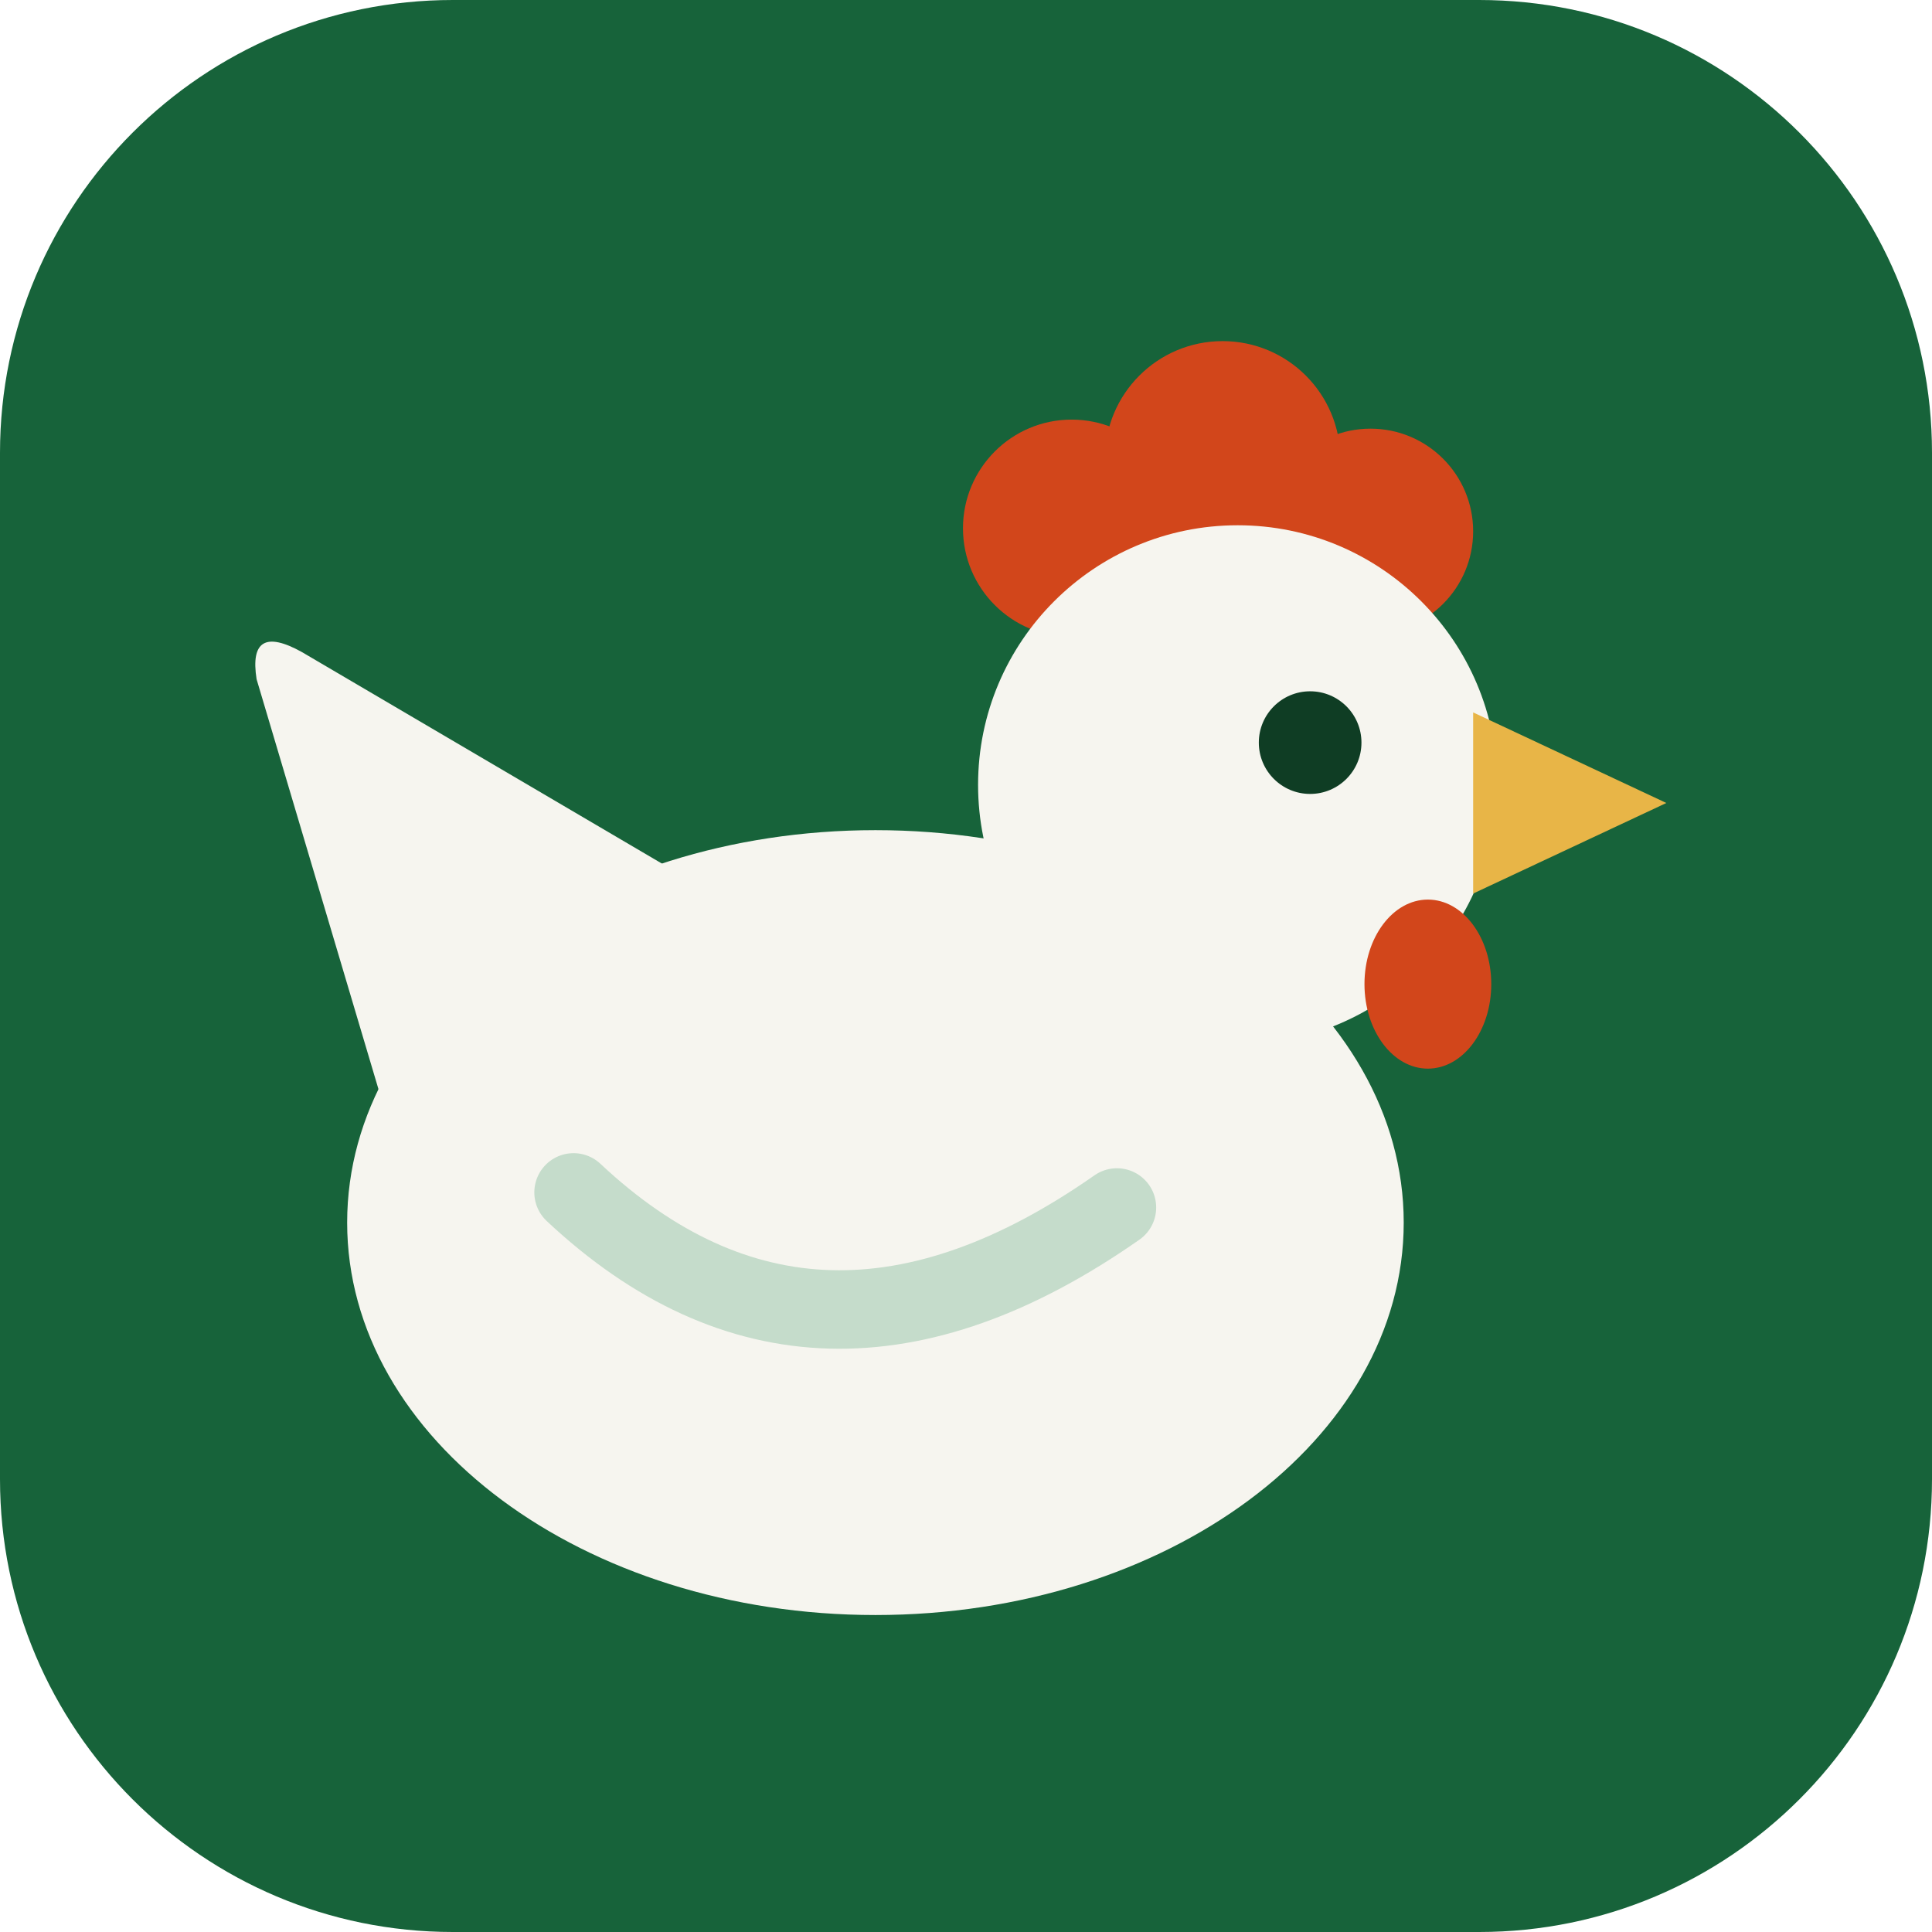
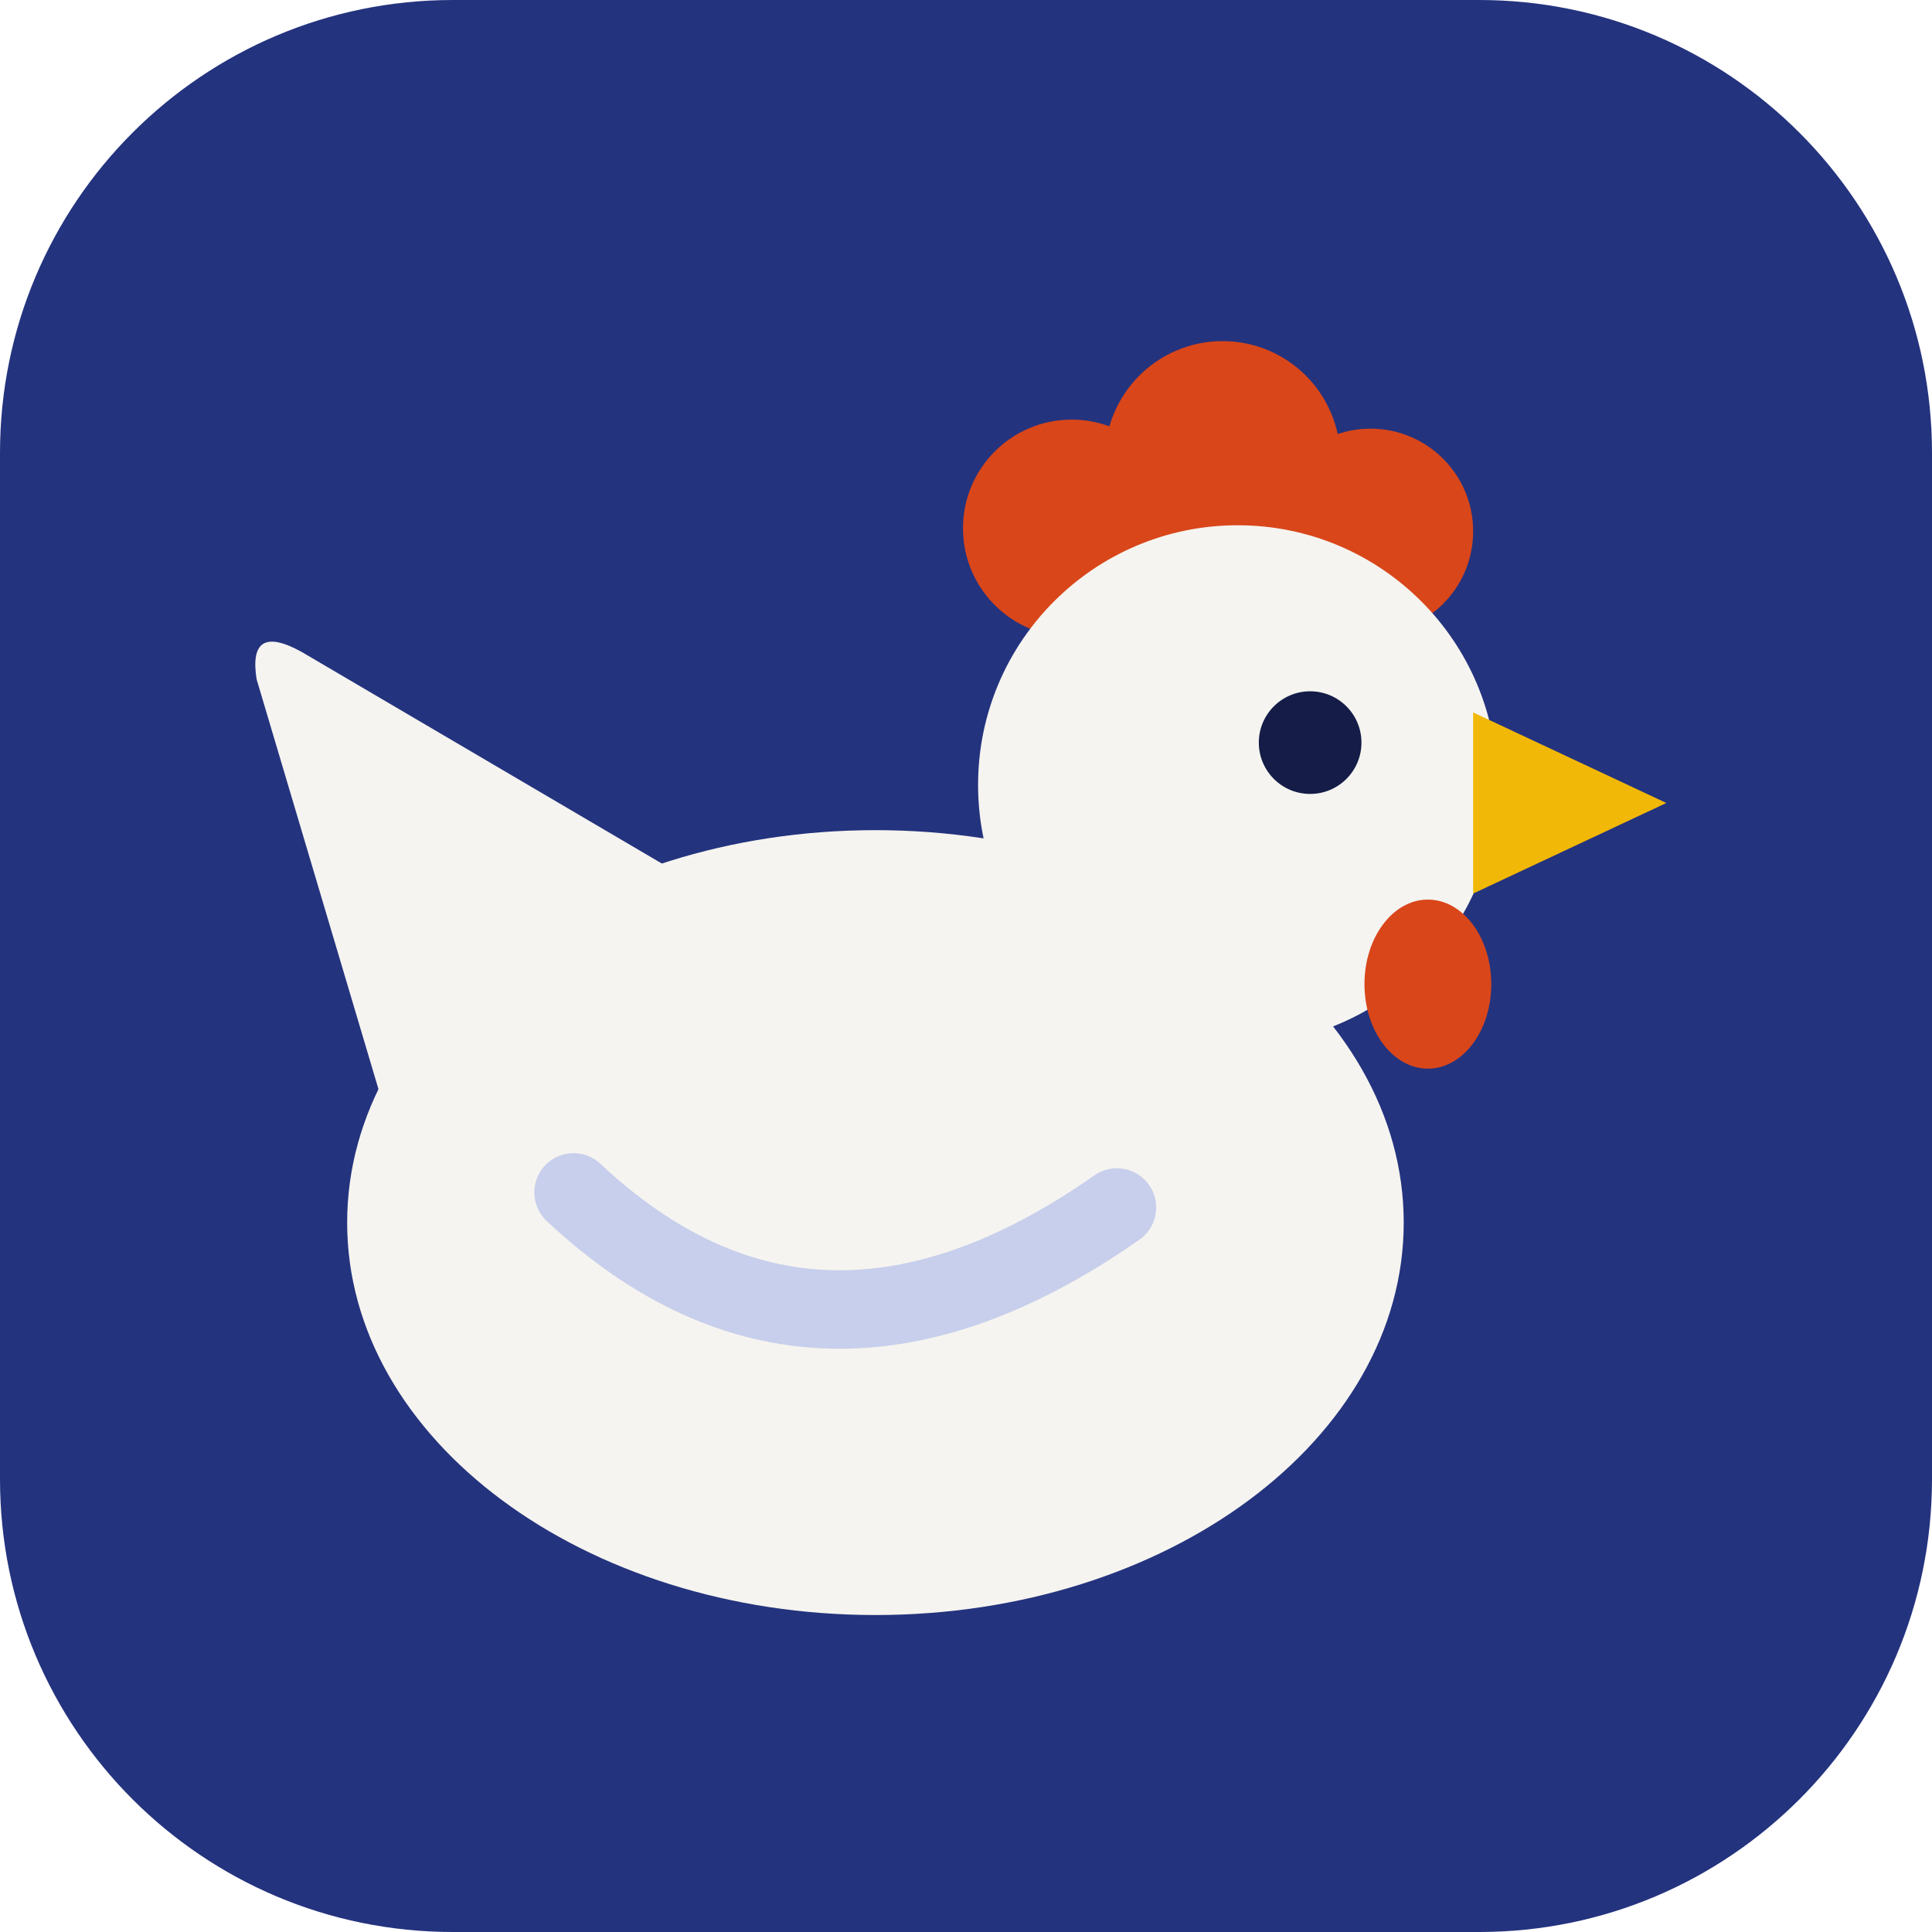
<svg xmlns="http://www.w3.org/2000/svg" viewBox="0 0 64 64">
-   <rect width="64" height="64" rx="15" fill="#17633A" />
-   <circle cx="35.5" cy="17.5" r="3.6" fill="#D2461B" />
-   <circle cx="40.5" cy="15.2" r="3.9" fill="#D2461B" />
-   <circle cx="45.4" cy="17.6" r="3.4" fill="#D2461B" />
-   <path d="M14 41 L8.5 22.5 Q8.2 20.6 10 21.6 L26 31 Z" fill="#F6F5EF" />
-   <ellipse cx="29" cy="40.5" rx="17.5" ry="13" fill="#F6F5EF" />
-   <path d="M33 34 Q35 25 40.5 21 L46 26 Q45 33 41 38 Z" fill="#F6F5EF" />
-   <circle cx="41" cy="26" r="8.6" fill="#F6F5EF" />
-   <path d="M48.8 23.6 L55.2 26.6 L48.8 29.6 Z" fill="#E8B547" />
-   <ellipse cx="47.3" cy="32.6" rx="2.1" ry="2.8" fill="#D2461B" />
-   <circle cx="43.4" cy="24.6" r="1.7" fill="#0F3D24" />
-   <path d="M19 39.5 Q27 47 37 40" fill="none" stroke="#C5DCCB" stroke-width="2.6" stroke-linecap="round" />
+   <rect width="64" height="64" rx="15" fill="#24337E" />
+   <circle cx="35.5" cy="17.5" r="3.6" fill="#D9461A" />
+   <circle cx="40.5" cy="15.2" r="3.9" fill="#D9461A" />
+   <circle cx="45.4" cy="17.6" r="3.4" fill="#D9461A" />
+   <path d="M14 41 L8.5 22.5 Q8.2 20.6 10 21.6 L26 31 Z" fill="#F5F4F0" />
+   <ellipse cx="29" cy="40.5" rx="17.5" ry="13" fill="#F5F4F0" />
+   <path d="M33 34 Q35 25 40.5 21 L46 26 Q45 33 41 38 Z" fill="#F5F4F0" />
+   <circle cx="41" cy="26" r="8.6" fill="#F5F4F0" />
+   <path d="M48.8 23.6 L55.2 26.6 L48.8 29.6 Z" fill="#F2B807" />
+   <ellipse cx="47.3" cy="32.6" rx="2.1" ry="2.8" fill="#D9461A" />
+   <circle cx="43.4" cy="24.6" r="1.7" fill="#141C47" />
+   <path d="M19 39.5 Q27 47 37 40" fill="none" stroke="#C8CFEC" stroke-width="2.6" stroke-linecap="round" />
</svg>
